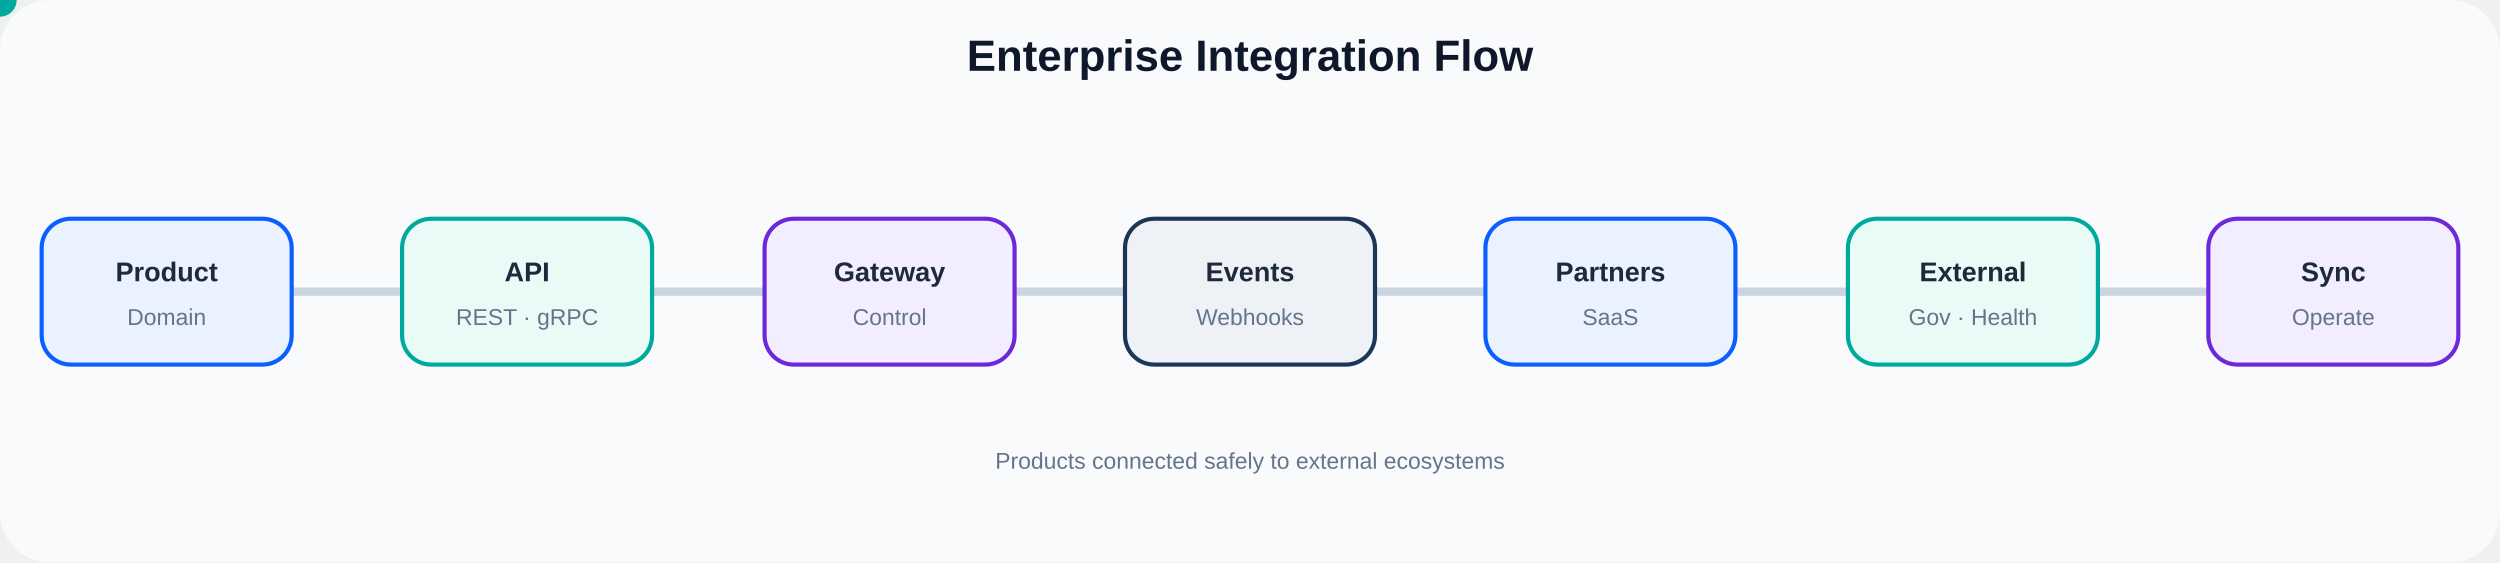
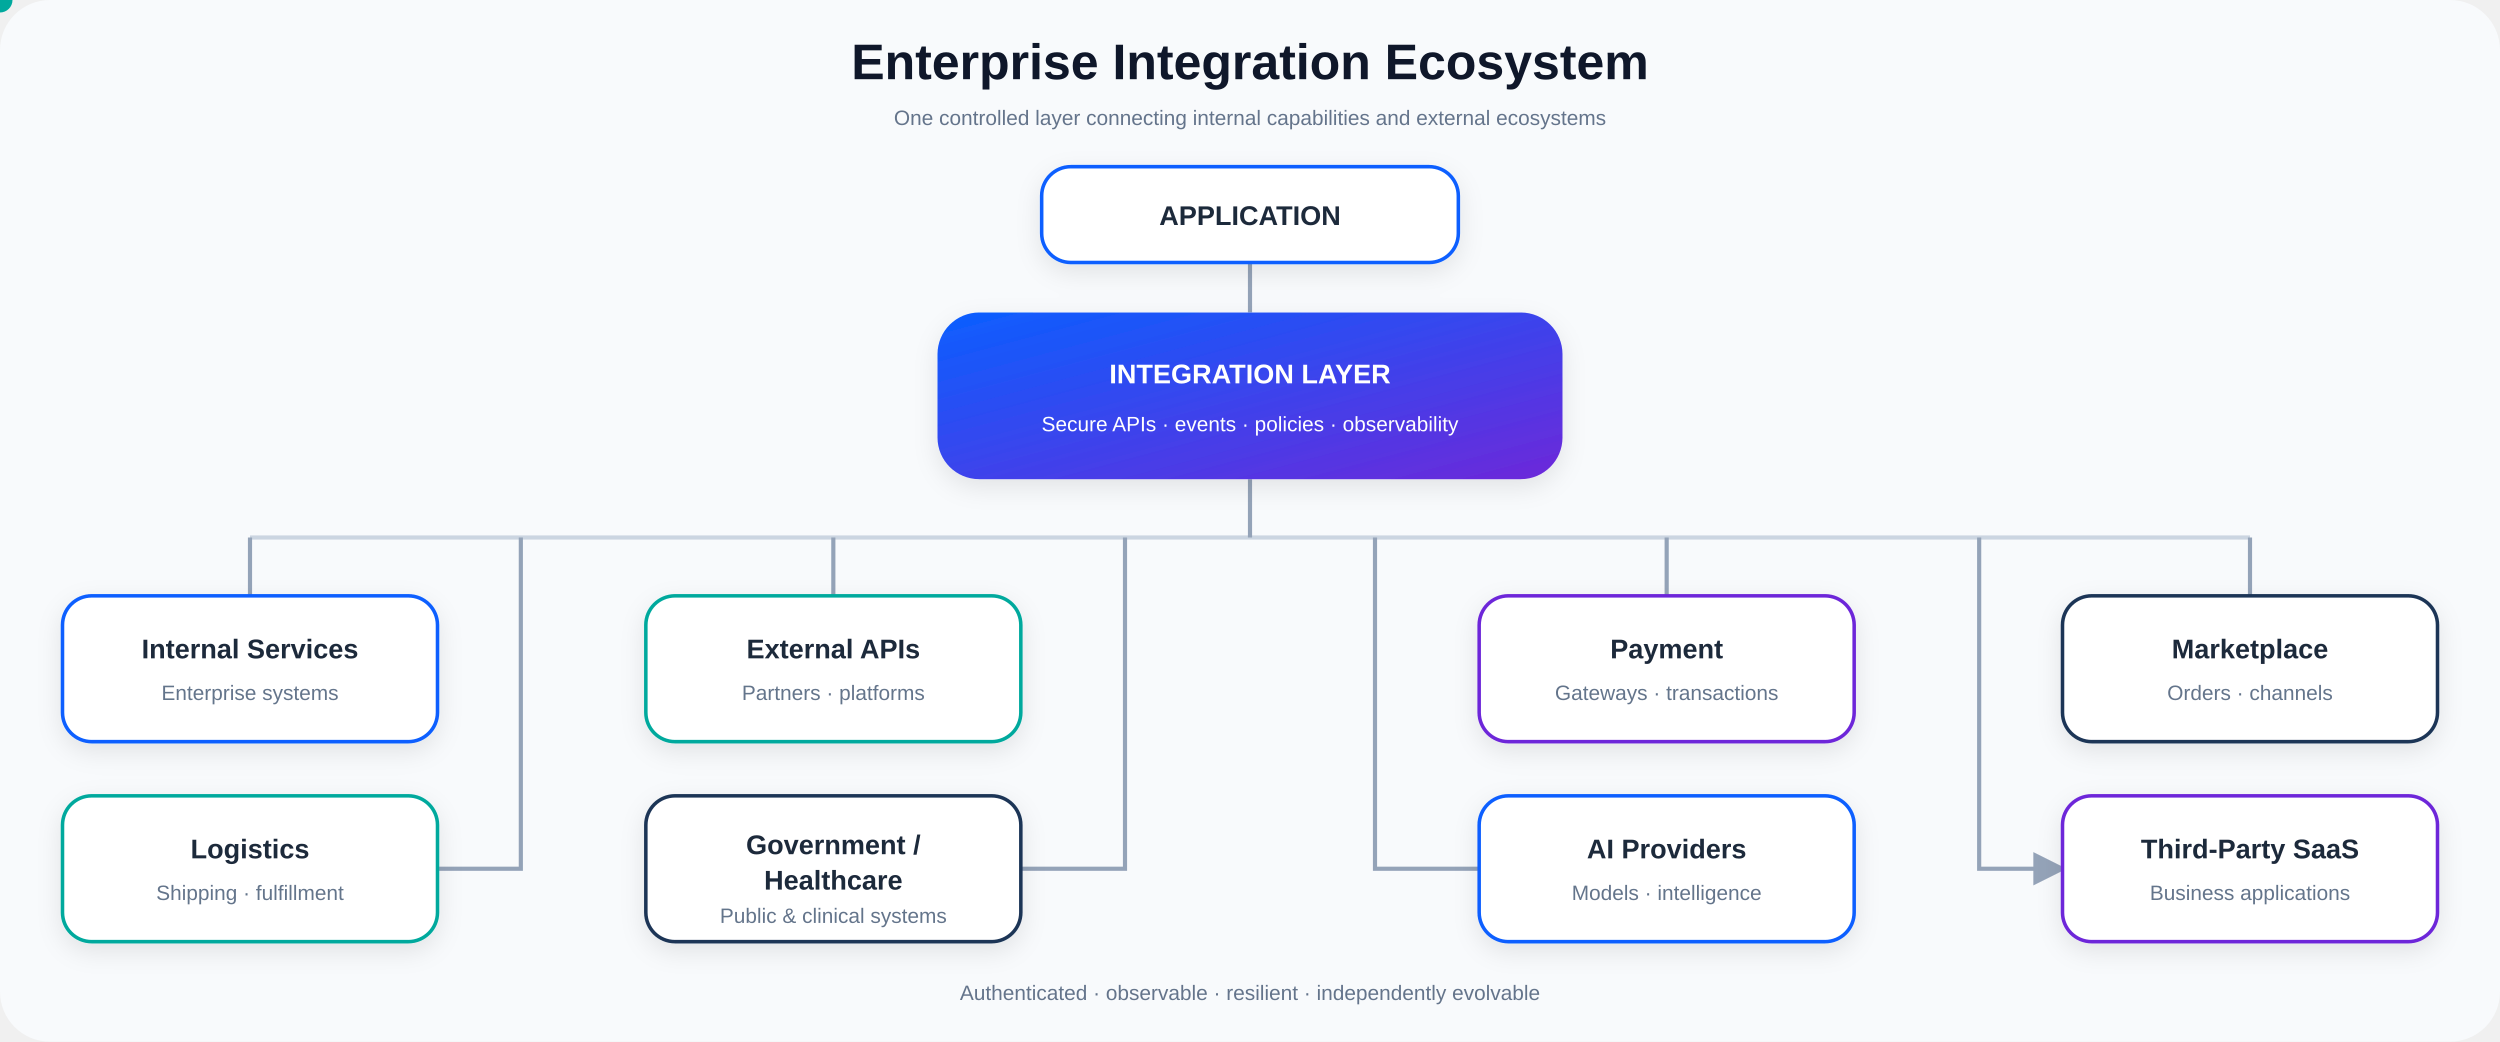
- <svg xmlns="http://www.w3.org/2000/svg" width="1200" height="270" viewBox="0 0 1200 270">
-   <style>
- text{font-family:Arial,sans-serif}.bg{fill:#F8FAFC}.title{font-size:21px;font-weight:700;fill:#0F172A}.label{font-size:13px;font-weight:700;fill:#1E293B}.small{font-size:11px;fill:#64748B}
- .b{fill:#EAF2FF;stroke:#0B5FFF;stroke-width:2}.t{fill:#E8FBF7;stroke:#00A99D;stroke-width:2}.v{fill:#F3EEFF;stroke:#6D28D9;stroke-width:2}.n{fill:#EEF2F7;stroke:#1D3557;stroke-width:2}.line{stroke:#CBD5E1;stroke-width:4;fill:none}.dot{fill:#00A99D}
- @media(prefers-color-scheme:dark){.bg{fill:#0B1120}.title,.label{fill:#F8FAFC}.small{fill:#94A3B8}.b,.t,.v,.n{fill:#111827}.line{stroke:#475569}}
- </style>
-   <rect class="bg" width="1200" height="270" rx="24" />
-   <text x="600.0" y="34" text-anchor="middle" class="title">Enterprise Integration Flow</text>
-   <path d="M80 140 H1120" class="line" />
-   <rect x="20" y="105" width="120" height="70" rx="14" class="b" />
-   <text x="80" y="135" text-anchor="middle" class="label">Product</text>
-   <text x="80" y="156" text-anchor="middle" class="small">Domain</text>
-   <rect x="193" y="105" width="120" height="70" rx="14" class="t" />
-   <text x="253" y="135" text-anchor="middle" class="label">API</text>
-   <text x="253" y="156" text-anchor="middle" class="small">REST · gRPC</text>
-   <rect x="367" y="105" width="120" height="70" rx="14" class="v" />
-   <text x="427" y="135" text-anchor="middle" class="label">Gateway</text>
-   <text x="427" y="156" text-anchor="middle" class="small">Control</text>
-   <rect x="540" y="105" width="120" height="70" rx="14" class="n" />
-   <text x="600" y="135" text-anchor="middle" class="label">Events</text>
-   <text x="600" y="156" text-anchor="middle" class="small">Webhooks</text>
-   <rect x="713" y="105" width="120" height="70" rx="14" class="b" />
-   <text x="773" y="135" text-anchor="middle" class="label">Partners</text>
-   <text x="773" y="156" text-anchor="middle" class="small">SaaS</text>
-   <rect x="887" y="105" width="120" height="70" rx="14" class="t" />
-   <text x="947" y="135" text-anchor="middle" class="label">External</text>
-   <text x="947" y="156" text-anchor="middle" class="small">Gov · Health</text>
-   <rect x="1060" y="105" width="120" height="70" rx="14" class="v" />
-   <text x="1120" y="135" text-anchor="middle" class="label">Sync</text>
-   <text x="1120" y="156" text-anchor="middle" class="small">Operate</text>
-   <circle r="8" class="dot">
-     <animateMotion dur="7s" repeatCount="indefinite" path="M80 140 H1120" />
+ <svg xmlns="http://www.w3.org/2000/svg" width="1200" height="500" viewBox="0 0 1200 500" role="img" aria-labelledby="title desc">
+   <defs>
+     <filter id="s">
+       <feDropShadow dx="0" dy="4" stdDeviation="6" flood-color="#0F172A" flood-opacity=".09" />
+     </filter>
+     <linearGradient id="g" x2="1" y2="1">
+       <stop stop-color="#0B5FFF" />
+       <stop offset="1" stop-color="#6D28D9" />
+     </linearGradient>
+     <marker id="a" markerWidth="8" markerHeight="8" refX="7" refY="4" orient="auto">
+       <path d="M0 0L8 4L0 8Z" fill="#94A3B8" />
+     </marker>
+   </defs>
+   <style>text{font-family:Arial,sans-serif}.bg{fill:#F8FAFC}.title{font-size:24px;font-weight:700;fill:#0F172A}.label{font-size:13px;font-weight:700;fill:#1E293B}.small{font-size:10px;fill:#64748B}.white{fill:#fff}.card{fill:#fff;stroke-width:1.7}.b{stroke:#0B5FFF}.t{stroke:#00A99D}.v{stroke:#6D28D9}.n{stroke:#1D3557}.bus{fill:none;stroke:#CBD5E1;stroke-width:2}.line{fill:none;stroke:#94A3B8;stroke-width:2;marker-end:url(#a)}.pulse{fill:#00A99D}@media(prefers-color-scheme:dark){.bg{fill:#0B1120}.title,.label{fill:#F8FAFC}.small{fill:#94A3B8}.card{fill:#111827}.bus{stroke:#475569}.line{stroke:#64748B}}</style>
+   <rect width="1200" height="500" rx="24" class="bg" />
+   <text x="600" y="38" text-anchor="middle" class="title">Enterprise Integration Ecosystem</text>
+   <text x="600" y="60" text-anchor="middle" class="small">One controlled layer connecting internal capabilities and external ecosystems</text>
+   <path d="M120 258H1080" class="bus" />
+   <path d="M600 126V150M600 230V258M120 258V286M400 258V286M800 258V286M1080 258V286M250 258V417H210M540 258V417H490M660 258V417H710M950 258V417H990" class="line" />
+   <g filter="url(#s)">
+     <rect x="500" y="80" width="200" height="46" rx="14" class="card b" />
+     <text x="600" y="108" text-anchor="middle" class="label">APPLICATION</text>
+     <rect x="450" y="150" width="300" height="80" rx="20" fill="url(#g)" />
+     <text x="600" y="184" text-anchor="middle" class="label white">INTEGRATION LAYER</text>
+     <text x="600" y="207" text-anchor="middle" class="small white">Secure APIs · events · policies · observability</text>
+     <g transform="translate(30 286)">
+       <rect width="180" height="70" rx="14" class="card b" />
+       <text x="90" y="30" text-anchor="middle" class="label">Internal Services</text>
+       <text x="90" y="50" text-anchor="middle" class="small">Enterprise systems</text>
+     </g>
+     <g transform="translate(310 286)">
+       <rect width="180" height="70" rx="14" class="card t" />
+       <text x="90" y="30" text-anchor="middle" class="label">External APIs</text>
+       <text x="90" y="50" text-anchor="middle" class="small">Partners · platforms</text>
+     </g>
+     <g transform="translate(710 286)">
+       <rect width="180" height="70" rx="14" class="card v" />
+       <text x="90" y="30" text-anchor="middle" class="label">Payment</text>
+       <text x="90" y="50" text-anchor="middle" class="small">Gateways · transactions</text>
+     </g>
+     <g transform="translate(990 286)">
+       <rect width="180" height="70" rx="14" class="card n" />
+       <text x="90" y="30" text-anchor="middle" class="label">Marketplace</text>
+       <text x="90" y="50" text-anchor="middle" class="small">Orders · channels</text>
+     </g>
+     <g transform="translate(30 382)">
+       <rect width="180" height="70" rx="14" class="card t" />
+       <text x="90" y="30" text-anchor="middle" class="label">Logistics</text>
+       <text x="90" y="50" text-anchor="middle" class="small">Shipping · fulfillment</text>
+     </g>
+     <g transform="translate(310 382)">
+       <rect width="180" height="70" rx="14" class="card n" />
+       <text x="90" y="28" text-anchor="middle" class="label">Government /</text>
+       <text x="90" y="45" text-anchor="middle" class="label">Healthcare</text>
+       <text x="90" y="61" text-anchor="middle" class="small">Public &amp; clinical systems</text>
+     </g>
+     <g transform="translate(710 382)">
+       <rect width="180" height="70" rx="14" class="card b" />
+       <text x="90" y="30" text-anchor="middle" class="label">AI Providers</text>
+       <text x="90" y="50" text-anchor="middle" class="small">Models · intelligence</text>
+     </g>
+     <g transform="translate(990 382)">
+       <rect width="180" height="70" rx="14" class="card v" />
+       <text x="90" y="30" text-anchor="middle" class="label">Third-Party SaaS</text>
+       <text x="90" y="50" text-anchor="middle" class="small">Business applications</text>
+     </g>
+   </g>
+   <circle r="6" class="pulse">
+     <animateMotion dur="5s" repeatCount="indefinite" path="M600 126V190V258H800V286" />
  </circle>
-   <text x="600.0" y="225" text-anchor="middle" class="small">Products connected safely to external ecosystems</text>
+   <text x="600" y="480" text-anchor="middle" class="small">Authenticated · observable · resilient · independently evolvable</text>
</svg>
